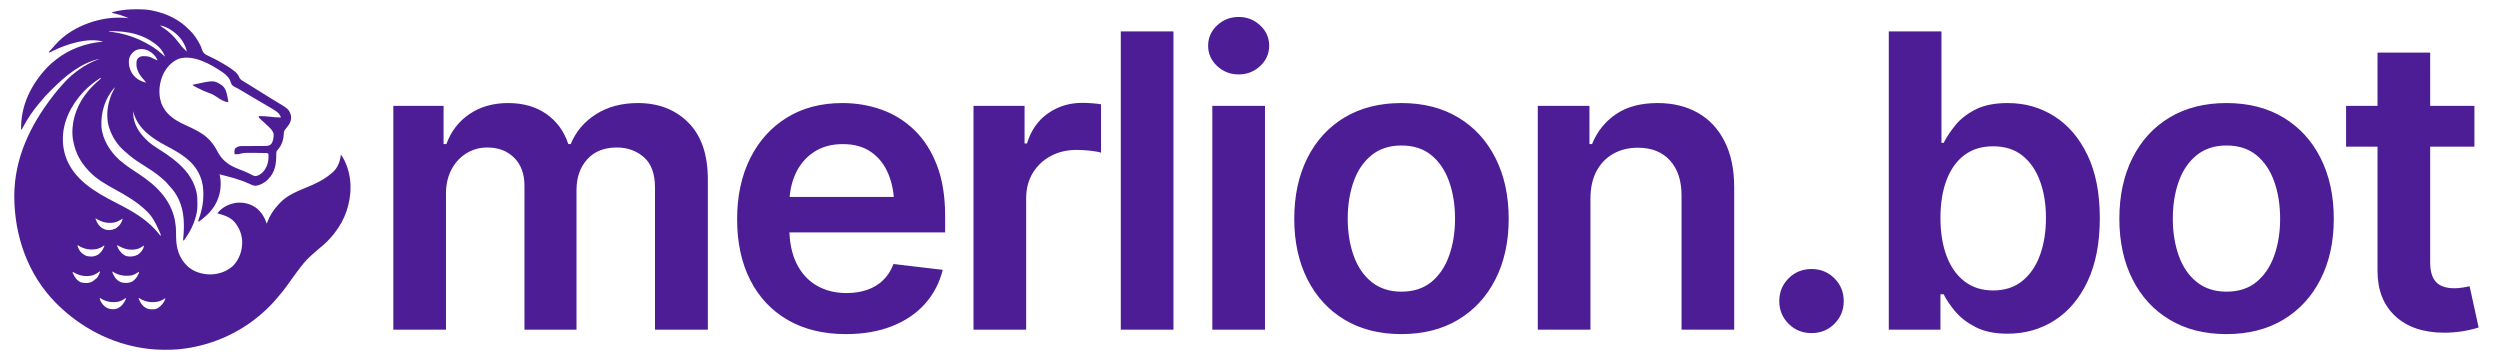
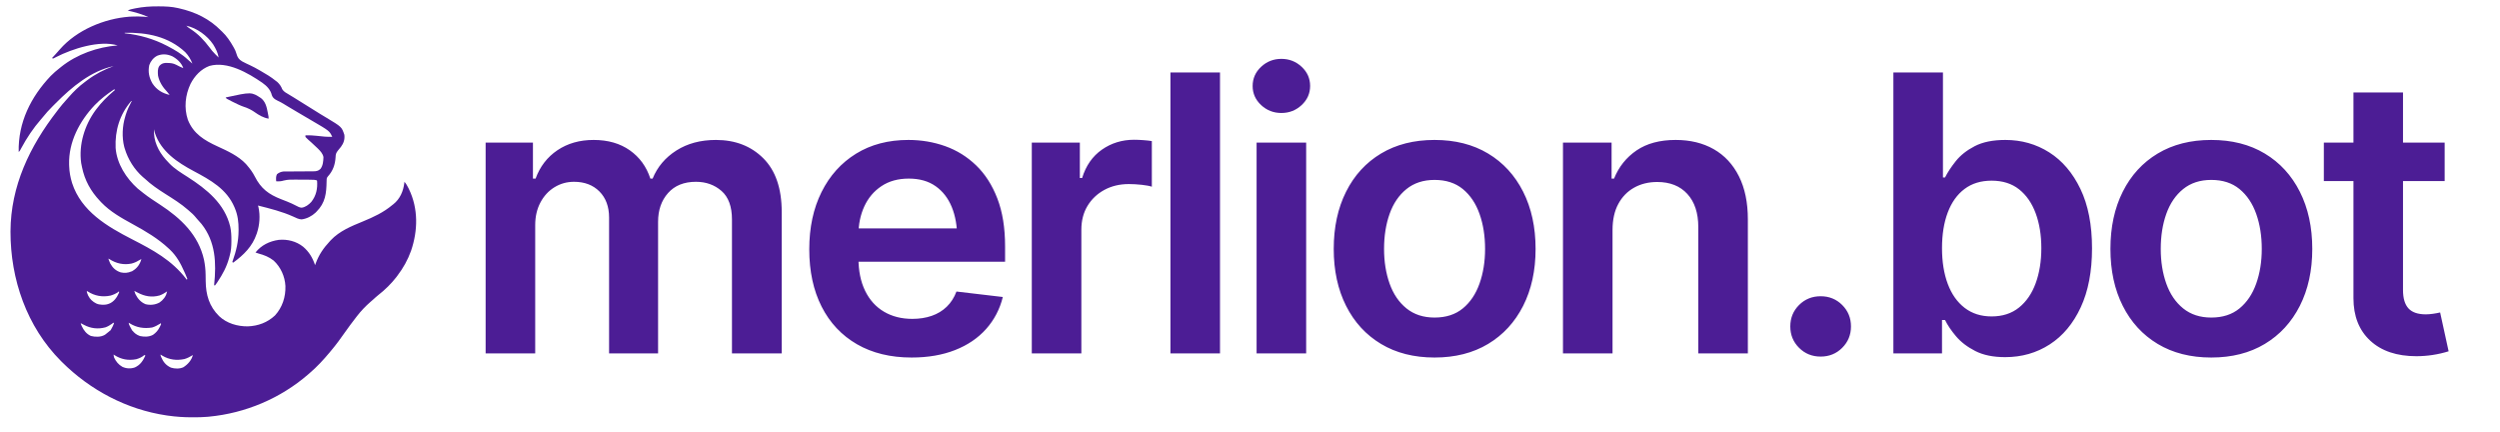
- <svg xmlns="http://www.w3.org/2000/svg" xmlns:ns1="https://boxy-svg.com" version="1.1" width="700px" height="100px" viewBox="0 0 700 100">
-   <g style="" transform="matrix(0.198287, 0, 0, 0.198287, 1.503333, 0.694377)">
-     <g transform="matrix(1.20744, 0, 0, 1.20744, 549.4193, -139.9961)" style="">
-       <path d="M -301.65 123.894 C -301.25 123.895 -300.84 123.896 -300.42 123.898 C -294.33 123.923 -288.43 124.139 -282.47 125.516 C -281.82 125.662 -281.82 125.662 -281.14 125.81 C -265.48 129.354 -251.67 135.957 -240.38 147.541 C -239.97 147.917 -239.97 147.917 -239.56 148.3 C -235.02 152.573 -231.55 157.762 -228.51 163.173 C -228.3 163.543 -228.09 163.912 -227.88 164.294 C -226.91 166.059 -226.1 167.719 -225.59 169.667 C -224.56 173.293 -223.32 175.267 -220.01 177.227 C -217.44 178.596 -214.83 179.837 -212.19 181.048 C -209.2 182.428 -206.34 184.015 -203.49 185.657 C -202.79 186.054 -202.79 186.054 -202.08 186.459 C -197.01 189.369 -192.06 192.281 -187.52 195.997 C -186.75 196.572 -186.75 196.572 -185.96 197.159 C -183.85 199.13 -182.12 201.494 -181.16 204.239 C -179.6 206.687 -177.26 207.817 -174.79 209.273 C -173.72 209.927 -172.64 210.581 -171.57 211.235 C -170.77 211.717 -170.77 211.717 -169.95 212.209 C -167.88 213.465 -165.83 214.762 -163.78 216.064 C -153.83 222.366 -153.83 222.366 -143.78 228.522 C -143.32 228.797 -143.32 228.797 -142.86 229.078 C -141.38 229.966 -139.91 230.852 -138.43 231.734 C -123.51 240.705 -123.51 240.705 -120.95 248.368 C -120.41 252.683 -121.62 256.499 -124.21 259.954 C -125.14 261.16 -126.11 262.337 -127.09 263.509 C -128.96 265.832 -129.37 267.081 -129.46 270.057 C -129.91 277.373 -132.06 283.4 -137.01 288.809 C -138.31 290.298 -138.15 291.589 -138.17 293.511 C -138.36 305.04 -139.32 314.196 -147.88 322.765 C -148.19 323.083 -148.5 323.401 -148.82 323.728 C -152.43 327.148 -157.42 329.723 -162.38 330.321 C -165.28 330.228 -167.79 328.842 -170.39 327.66 C -181.4 322.68 -192.96 319.853 -204.65 316.892 C -204.49 317.482 -204.34 318.073 -204.17 318.681 C -202.43 326.568 -203.07 335.684 -205.63 343.322 C -205.78 343.785 -205.78 343.785 -205.94 344.258 C -210.12 356.572 -218.38 364.615 -228.63 372.2 C -228.96 372.038 -229.28 371.877 -229.61 371.71 C -229.48 371.332 -229.48 371.332 -229.34 370.945 C -225.79 360.99 -223.52 351.74 -223.5 341.15 C -223.49 340.596 -223.49 340.596 -223.49 340.032 C -223.47 333.031 -224.25 326.277 -226.98 319.767 C -227.15 319.357 -227.32 318.946 -227.49 318.524 C -235.02 300.858 -250.78 292.16 -266.96 283.548 C -282.88 275.071 -298.55 264.606 -304.58 246.674 C -304.92 245.448 -305.23 244.23 -305.48 242.984 C -306.1 254.261 -301.4 264.049 -294.04 272.382 C -293.29 273.191 -292.53 273.997 -291.77 274.799 C -291.28 275.342 -291.28 275.342 -290.77 275.896 C -285.61 281.349 -279.08 285.256 -272.79 289.273 C -254.39 301.087 -236.86 315.162 -231.57 337.449 C -230.63 341.829 -230.42 346.1 -230.44 350.572 C -230.44 350.896 -230.44 351.221 -230.44 351.555 C -230.47 356.361 -230.71 360.718 -232.06 365.348 C -232.27 366.125 -232.47 366.903 -232.67 367.682 C -234.99 376.205 -238.93 383.48 -243.81 390.799 C -244.02 391.125 -244.24 391.451 -244.47 391.787 C -245.03 392.619 -245.64 393.424 -246.25 394.225 C -246.58 394.225 -246.9 394.225 -247.23 394.225 C -247.2 393.946 -247.18 393.667 -247.14 393.379 C -244.99 372.411 -245.76 352.038 -259.36 334.827 C -260.83 333.084 -262.33 331.379 -263.88 329.703 C -264.66 328.849 -265.39 327.986 -266.11 327.078 C -267.34 325.66 -268.62 324.474 -270.05 323.264 C -270.88 322.562 -271.7 321.844 -272.5 321.119 C -279.28 315.148 -286.98 310.399 -294.59 305.573 C -301.55 301.152 -308.28 296.623 -314.29 290.951 C -314.95 290.387 -315.61 289.826 -316.28 289.268 C -324.54 282.011 -330.74 272.098 -333.87 261.584 C -334.02 261.074 -334.18 260.564 -334.34 260.038 C -336.69 250.716 -336.21 239.905 -333.38 230.748 C -333.2 230.119 -333.02 229.489 -332.84 228.861 C -331.4 224.163 -329.31 219.904 -327.01 215.575 C -327.18 215.575 -327.34 215.575 -327.5 215.575 C -338.68 228.524 -343.43 244.178 -342.68 261.094 C -341.5 276.365 -332.46 290.445 -321.26 300.477 C -319.94 301.574 -318.59 302.629 -317.23 303.676 C -316.77 304.045 -316.31 304.413 -315.84 304.793 C -310.64 308.911 -305.07 312.486 -299.53 316.112 C -279.51 329.205 -262.34 345.315 -256.99 369.546 C -256.03 374.304 -255.5 379.04 -255.45 383.889 C -255.44 384.711 -255.42 385.534 -255.41 386.355 C -255.39 387.624 -255.37 388.894 -255.36 390.163 C -255.21 403.358 -251.98 414.632 -242.34 424.082 C -234.96 431.098 -224.56 434.065 -214.56 433.976 C -204.56 433.599 -195.58 430.307 -188.21 423.414 C -181.02 415.556 -177.76 405.423 -178.08 394.892 C -178.57 385.636 -182.65 376.541 -189.48 370.242 C -194.03 366.674 -198.63 364.888 -204.16 363.39 C -205.14 363.07 -206.12 362.747 -207.1 362.411 C -201.41 355.262 -193.52 351.457 -184.58 350.174 C -176.11 349.38 -167.6 351.495 -160.9 356.822 C -155.15 361.71 -151.7 367.564 -149.34 374.647 C -149.13 374.068 -148.92 373.489 -148.7 372.892 C -145.55 364.486 -141.27 358.208 -135.15 351.643 C -134.82 351.28 -134.49 350.917 -134.15 350.543 C -125.59 341.518 -114.3 336.964 -103.02 332.33 C -92.669 328.07 -83.097 323.654 -74.457 316.402 C -74.158 316.174 -73.859 315.947 -73.551 315.712 C -67.028 310.604 -63.807 303.053 -62.821 295.021 C -62.784 294.647 -62.748 294.273 -62.71 293.887 C -61.058 295.801 -59.927 297.753 -58.825 300.006 C -58.655 300.354 -58.484 300.702 -58.308 301.06 C -49.191 319.93 -49.6 341.169 -56.297 360.755 C -59.444 369.562 -63.897 377.504 -69.563 384.926 C -69.873 385.346 -70.185 385.767 -70.505 386.201 C -75.469 392.617 -81.578 398.611 -87.976 403.587 C -89.692 404.937 -91.288 406.41 -92.899 407.88 C -93.885 408.773 -94.887 409.638 -95.901 410.5 C -100.61 414.618 -104.9 419.127 -108.72 424.082 C -109 424.445 -109.28 424.809 -109.57 425.184 C -113.23 429.912 -116.82 434.68 -120.25 439.584 C -124.51 445.677 -128.88 451.687 -133.68 457.365 C -134.08 457.853 -134.49 458.341 -134.9 458.844 C -140.97 466.148 -147.48 473.246 -154.73 479.39 C -155.18 479.786 -155.64 480.182 -156.11 480.591 C -182.98 503.816 -216.79 518.104 -252.13 521.483 C -252.84 521.552 -252.84 521.552 -253.56 521.622 C -258.22 522.032 -262.87 522.091 -267.55 522.095 C -267.96 522.095 -268.38 522.096 -268.81 522.096 C -276.54 522.09 -284.11 521.598 -291.77 520.504 C -292.27 520.433 -292.77 520.362 -293.28 520.29 C -331.88 514.573 -367.2 495.884 -394.74 468.5 C -395.06 468.182 -395.38 467.863 -395.71 467.536 C -428.89 434.247 -444.67 388.339 -444.6 342.017 C -444.41 297.932 -425.97 259.603 -399.45 225.364 C -398.94 224.698 -398.43 224.032 -397.92 223.366 C -395.64 220.422 -393.3 217.565 -390.77 214.829 C -389.85 213.818 -388.95 212.793 -388.05 211.757 C -383.32 206.338 -378.18 201.358 -372.38 197.094 C -371.57 196.497 -370.77 195.887 -369.97 195.276 C -362.2 189.442 -353.74 185.128 -344.63 181.803 C -366.51 186.446 -385.22 202.102 -400.58 217.556 C -401.6 218.579 -402.62 219.596 -403.65 220.613 C -407.21 224.17 -410.54 227.766 -413.65 231.727 C -414.11 232.266 -414.57 232.802 -415.03 233.335 C -422.44 241.836 -428.78 251.313 -434.12 261.236 C -434.41 261.763 -434.41 261.763 -434.7 262.3 C -434.94 262.767 -434.94 262.767 -435.2 263.243 C -435.67 264.031 -435.67 264.031 -436.65 265.01 C -437.29 236.417 -424.9 211.687 -405.66 191.376 C -402.96 188.599 -400.05 186.158 -397.01 183.761 C -396.51 183.361 -396.02 182.961 -395.51 182.55 C -380.11 170.256 -360.26 163.286 -340.72 161.735 C -358.41 156.46 -384.68 165.001 -400.3 172.987 C -400.69 173.186 -401.09 173.387 -401.49 173.593 C -401.83 173.772 -402.17 173.952 -402.52 174.137 C -402.94 174.297 -402.94 174.297 -403.37 174.461 C -403.69 174.299 -404.01 174.138 -404.35 173.972 C -403.96 173.557 -403.58 173.143 -403.18 172.717 C -402.66 172.156 -402.14 171.596 -401.63 171.035 C -401.36 170.743 -401.08 170.451 -400.81 170.15 C -399.4 168.634 -398.03 167.106 -396.7 165.529 C -380.38 146.832 -353.68 135.73 -329.35 133.911 C -323.19 133.571 -316.98 133.591 -310.86 134.326 C -317.36 131.341 -323.97 129.546 -330.93 127.963 C -328.85 126.839 -326.78 126.456 -324.48 126.005 C -324.09 125.924 -323.7 125.844 -323.3 125.76 C -316.1 124.329 -308.97 123.86 -301.65 123.894 Z M -362.97 219.613 C -377.63 235.06 -388.35 255.292 -387.78 277.053 C -387.76 277.618 -387.73 278.166 -387.71 278.714 C -387.54 284.319 -386.53 289.722 -384.89 295.079 C -375.97 322.541 -350.83 337.236 -326.56 349.681 C -306.41 360.009 -288.26 369.795 -274.22 388.101 C -274.03 388.353 -273.85 388.597 -273.66 388.841 C -273.5 388.508 -273.34 388.185 -273.17 387.862 C -273.65 386.484 -273.65 386.484 -275.14 383.155 C -275.46 382.44 -275.79 381.725 -276.11 381.01 C -279.71 372.866 -283.58 365.802 -290.08 359.604 C -290.49 359.227 -290.89 358.861 -291.28 358.495 C -301.71 348.77 -313.61 341.775 -326.07 334.965 C -336.98 328.996 -347.99 322.839 -356.67 313.764 C -357.07 313.329 -357.46 312.908 -357.85 312.487 C -366.81 303.025 -372.7 292.445 -375.28 279.666 C -375.34 279.343 -375.41 279.029 -375.47 278.714 C -375.69 277.708 -375.89 276.698 -376.08 275.686 C -378.56 257.825 -372.76 239.1 -362.22 224.654 C -361.74 224.024 -361.74 224.024 -361.28 223.406 C -356.36 216.825 -350.82 211.334 -344.58 206.01 C -344.1 205.6 -343.63 205.204 -343.17 204.807 C -343.66 204.559 -343.66 204.559 -344.14 204.317 C -350.97 208.868 -357.26 213.707 -362.97 219.613 Z M -298.7 463.394 C -296.53 468.404 -294.08 471.645 -289.03 473.973 C -285.32 475.14 -280.61 475.273 -277.01 473.596 C -272.67 470.833 -269.09 466.826 -267.79 461.769 C -270.39 463.348 -272.97 464.776 -275.9 465.624 C -283.53 467.279 -290.77 466.359 -297.42 462.38 C -297.78 462.103 -298.3 461.779 -299.12 461.28 C -299.12 462.259 -299.12 462.259 -298.7 463.394 Z M -299.57 433.932 C -299.01 432.865 -299.01 432.865 -298.63 431.913 C -298.69 431.795 -298.74 431.678 -298.8 431.563 C -298.74 431.355 -298.68 431.146 -298.63 430.934 C -298.76 431 -298.89 431.065 -299.02 431.129 C -299.05 431.064 -299.08 430.999 -299.12 430.934 C -299.31 431.126 -299.46 431.281 -299.59 431.416 C -299.6 431.419 -299.6 431.421 -299.61 431.423 C -302.09 432.914 -304.56 434.311 -307.36 435.096 C -315.16 436.323 -322.34 435.221 -329.04 431.035 C -329.35 430.834 -329.65 430.639 -329.95 430.444 C -329.95 431.582 -329.95 431.582 -328.93 433.772 C -328.43 434.816 -327.9 435.784 -327.34 436.678 C -327.07 437.211 -326.8 437.743 -326.52 438.275 C -326.5 438.184 -326.46 438.094 -326.44 438.004 C -324.66 440.392 -322.43 442.158 -319.14 443.338 C -314.9 444.294 -310.32 444.26 -306.46 442.191 C -303.58 440.21 -301.5 437.804 -300.08 434.891 C -299.91 434.566 -299.74 434.249 -299.57 433.932 Z M -326.52 380.52 C -326.52 380.468 -326.52 380.415 -326.52 380.363 C -326.38 380.29 -326.23 380.214 -326.08 380.136 C -321.76 377.619 -318.99 373.605 -317.71 368.773 C -318.05 368.94 -318.37 369.101 -318.69 369.263 C -321.45 370.941 -324.08 372.328 -327.23 373.117 C -334.97 374.686 -342.03 373.071 -348.67 368.857 C -348.96 368.662 -349.24 368.473 -349.53 368.284 C -349.53 369.094 -349.53 369.308 -348.94 370.486 C -348.68 371.298 -348.37 372.089 -347.97 372.907 C -345.49 377.321 -342.59 380.086 -337.73 381.671 C -334.03 382.503 -330.73 382.202 -327.42 380.775 C -327.12 380.69 -326.82 380.605 -326.52 380.52 Z M -295.65 406.595 C -295.68 406.846 -293.25 403.026 -293.49 402.54 C -293.19 401.754 -292.95 400.939 -292.75 400.098 C -295.08 401.649 -297.35 403.072 -300 404.01 C -307.64 406.137 -314.41 404.932 -321.34 401.274 C -322.41 400.697 -323.48 400.145 -324.57 399.609 C -324.26 400.771 -324.26 400.771 -323.59 402.545 C -321.35 407.035 -318.36 410.587 -313.62 412.505 C -309.05 413.639 -304.23 413.106 -300.13 410.866 C -298.34 409.682 -296.84 408.243 -295.65 406.595 Z M -341.38 405.222 C -341.12 404.728 -340.86 404.249 -340.6 403.769 C -339.79 402.316 -339.79 402.316 -339.25 401.077 C -339.31 400.95 -339.38 400.824 -339.44 400.699 C -339.38 400.5 -339.31 400.299 -339.25 400.098 C -339.37 400.184 -339.49 400.268 -339.61 400.351 C -339.66 400.267 -339.7 400.182 -339.74 400.098 C -339.93 400.327 -340.1 400.559 -340.27 400.793 C -342.57 402.29 -344.88 403.371 -347.59 404.146 C -355.52 405.843 -362.93 404.491 -369.71 400.182 C -370.01 399.987 -370.29 399.798 -370.58 399.609 C -370.58 400.856 -370.58 401.044 -370.18 401.947 C -369.73 403.536 -368.93 404.997 -367.95 406.351 C -367.85 406.551 -367.74 406.751 -367.64 406.951 C -367.63 406.907 -367.61 406.866 -367.6 406.825 C -367.17 407.384 -366.71 407.924 -366.24 408.448 C -363.12 411.353 -360.21 412.886 -355.89 413.026 C -355.54 413.03 -355.2 413.034 -354.85 413.038 C -352.12 413.08 -350.03 412.586 -347.57 411.356 C -345.22 410.047 -343.4 408.246 -342 406.129 C -341.83 405.909 -341.65 405.634 -341.38 405.222 Z M -375.47 433.87 C -375.46 433.878 -375.44 433.886 -375.43 433.894 C -373.52 437.942 -370.95 441.359 -366.68 443.262 C -362.48 444.385 -357.24 444.463 -353.37 442.313 C -353.06 442.105 -352.76 441.904 -352.47 441.702 C -350.75 440.562 -347.76 437.69 -347.57 437.786 C -346.18 435.395 -344.9 433.126 -344.15 430.444 C -344.64 430.278 -346.43 431.423 -346.1 431.423 C -348.13 432.773 -350.11 434.03 -352.4 434.88 C -359.62 436.872 -366.88 436.052 -373.45 432.492 C -373.99 432.194 -374.53 431.906 -375.07 431.627 C -375.53 431.388 -375.99 431.157 -376.45 430.934 C -376.45 431.423 -376.45 431.423 -376.05 432.494 C -375.97 432.678 -375.89 432.861 -375.81 433.043 C -375.73 433.265 -375.61 433.53 -375.47 433.87 Z M -344.15 464.216 C -342.32 468.098 -339.9 471.05 -336.16 473.181 C -332.22 474.995 -328.09 475.187 -323.99 473.761 C -318.68 471.303 -316.21 467.348 -313.8 462.259 C -314.13 462.092 -314.45 461.931 -314.78 461.769 C -317.23 463.821 -319.63 464.949 -322.71 465.817 C -330.3 467.277 -337.26 466.045 -343.79 461.853 C -344.22 461.564 -344.22 461.564 -344.63 461.28 C -344.57 462.442 -344.57 462.442 -344.15 464.216 Z M -251.73 181.619 C -259.96 184.668 -266.07 191.263 -270.06 198.981 C -275.17 209.781 -276.52 222.225 -272.69 233.684 C -267.34 247.405 -256.56 253.776 -243.81 259.625 C -234.26 263.999 -223.68 268.81 -216.39 276.613 C -216.06 276.994 -215.74 277.365 -215.42 277.735 C -212.42 281.197 -209.86 284.663 -207.77 288.748 C -201.78 300.517 -194.35 306.055 -182.14 310.809 C -180.59 311.411 -179.04 312.016 -177.49 312.627 C -176.91 312.857 -176.91 312.857 -176.34 313.083 C -173.32 314.275 -170.43 315.612 -167.56 317.121 C -165.84 318.063 -164.41 318.816 -162.42 318.99 C -158.84 318.611 -155.42 316.056 -153.04 313.444 C -148.21 307.36 -146.8 300.515 -147.39 292.908 C -148.41 291.88 -148.41 291.88 -163.41 291.815 C -164.77 291.812 -166.12 291.807 -167.47 291.792 C -171.6 291.745 -175.63 291.617 -179.66 292.665 C -182.16 293.464 -184.42 293.554 -187.03 293.398 C -187.19 290.935 -187.43 288.773 -186.27 286.545 C -184.33 284.955 -182.43 284.186 -179.97 283.909 C -179.37 283.907 -178.78 283.904 -178.2 283.902 C -177.17 283.891 -176.14 283.882 -175.1 283.882 C -174.37 283.882 -173.63 283.879 -172.9 283.873 C -170.97 283.855 -169.03 283.839 -167.09 283.832 C -163.94 283.82 -160.78 283.805 -157.62 283.778 C -156.51 283.768 -155.4 283.76 -154.28 283.758 C -153.58 283.757 -152.88 283.754 -152.18 283.749 C -151.85 283.746 -151.52 283.744 -151.2 283.741 C -148.24 283.731 -146.35 283.487 -144.14 281.437 C -141.63 278.157 -141.36 273.902 -141.22 269.914 C -141.87 266.64 -144.1 264.208 -146.41 261.913 C -146.86 261.484 -146.86 261.484 -147.29 261.063 C -149.14 259.25 -151 257.463 -152.95 255.771 C -153.93 254.937 -154.89 254.093 -155.83 253.22 C -156.39 252.685 -156.39 252.685 -156.93 252.161 C -157.43 251.679 -157.43 251.679 -157.92 251.205 C -158.8 250.326 -158.8 250.326 -158.64 248.857 C -154.83 248.772 -151.12 248.92 -147.33 249.379 C -142.42 250.007 -137.66 250.436 -132.7 250.326 C -135.38 244.596 -135.38 244.596 -152.51 234.599 C -153.19 234.206 -153.86 233.812 -154.53 233.416 C -155.92 232.601 -157.3 231.787 -158.68 230.976 C -161.13 229.542 -163.58 228.102 -166.02 226.658 C -166.47 226.395 -166.9 226.139 -167.33 225.884 C -169.43 224.645 -171.53 223.406 -173.62 222.15 C -174.06 221.887 -174.48 221.632 -174.91 221.377 C -175.75 220.871 -176.59 220.364 -177.43 219.857 C -179.36 218.678 -181.28 217.487 -183.29 216.447 C -186.57 214.817 -189.99 213.659 -191.25 209.946 C -192.57 204.58 -196.13 201.048 -200.55 197.876 C -214.33 188.418 -234.37 176.745 -251.73 181.619 Z M -302.39 171.769 C -306.02 173.625 -308.73 176.997 -310.07 180.825 C -311.43 187.376 -310.23 193.021 -306.89 198.75 C -302.8 204.857 -297.33 208.087 -290.31 209.701 C -291.07 208.632 -291.86 207.65 -292.76 206.688 C -296.98 202.267 -300.32 197.164 -301.56 191.102 C -301.81 187.772 -302.18 184.426 -300.25 181.558 C -298.51 179.68 -296.93 178.932 -294.37 178.705 C -293.73 178.718 -293.1 178.731 -292.48 178.743 C -289.18 178.783 -286.81 179.057 -283.86 180.568 C -281.64 181.732 -279.44 182.875 -277.09 183.76 C -278.79 178.669 -283.25 174.631 -287.89 172.208 C -292.81 170.087 -297.41 169.744 -302.39 171.769 Z M -333.87 149.988 C -319.55 151.489 -305.67 155.443 -292.88 162.127 C -292.32 162.423 -292.32 162.423 -291.77 162.714 C -284.97 166.268 -278.28 170.282 -272.64 175.541 C -271.47 176.637 -271.47 176.637 -268.28 179.355 C -269.78 175.278 -272.2 171.376 -275.22 168.251 C -291.54 153.045 -312.26 149.06 -333.87 149.498 C -333.87 149.665 -333.87 149.826 -333.87 149.988 Z M -270.17 145.784 C -262.75 150.55 -257 156.609 -251.73 163.631 C -249.98 166.022 -248.19 168.218 -246.06 170.285 C -245.54 170.78 -245.03 171.282 -244.52 171.787 C -243.96 172.353 -243.39 172.917 -242.83 173.482 C -243.55 168.815 -245.64 164.83 -248.08 160.834 C -253.83 152.277 -263.97 144.824 -274.15 142.646 C -272.95 143.914 -271.64 144.835 -270.17 145.784 Z" style="fill: rgb(76, 29, 149);" />
-       <path d="M -201.81 212.77 C -197.42 216.232 -196.25 221.25 -195.26 226.495 C -195.17 226.932 -195.09 227.369 -195 227.819 C -194.37 231.023 -194.37 231.023 -194.37 232.705 C -199.5 231.843 -203.75 229.32 -207.93 226.373 C -211.16 224.116 -214.21 222.618 -217.94 221.387 C -221.85 220.055 -225.5 218.249 -229.19 216.4 C -229.5 216.246 -229.81 216.092 -230.13 215.933 C -235.4 213.305 -235.4 213.305 -235.98 212.148 C -211.06 206.755 -211.06 206.755 -201.81 212.77 Z" style="fill: rgb(76, 29, 149);" />
-     </g>
-     <path d="M 547.824 462.055 L 547.824 145.98 L 618.786 145.98 L 618.786 199.978 L 622.744 199.978 Q 632.639 172.838 655.539 157.43 Q 678.439 142.022 709.82 142.022 Q 742.049 142.022 764.101 157.571 Q 786.153 173.12 794.917 199.978 L 798.31 199.978 Q 809.053 173.686 833.932 157.854 Q 858.811 142.022 893.302 142.022 Q 936.84 142.022 964.405 169.586 Q 991.969 197.151 991.969 250.019 L 991.969 462.055 L 917.333 462.055 L 917.333 261.327 Q 917.333 232.208 901.642 218.496 Q 885.951 204.784 863.334 204.784 Q 836.476 204.784 821.492 221.606 Q 806.508 238.428 806.508 264.72 L 806.508 462.055 L 733.003 462.055 L 733.003 258.5 Q 733.003 233.904 718.584 219.344 Q 704.166 204.784 680.418 204.784 Q 664.303 204.784 651.015 212.983 Q 637.728 221.182 629.953 235.883 Q 622.178 250.584 622.178 269.809 L 622.178 462.055 Z M 1186.814 468.275 Q 1139.317 468.275 1104.826 448.343 Q 1070.335 428.412 1051.817 391.942 Q 1033.299 355.471 1033.299 305.996 Q 1033.299 257.087 1051.676 220.192 Q 1070.052 183.298 1103.413 162.66 Q 1136.773 142.022 1182.007 142.022 Q 1211.127 142.022 1237.278 151.351 Q 1263.429 160.681 1283.643 180.188 Q 1303.857 199.696 1315.449 229.805 Q 1327.04 259.914 1327.04 301.473 L 1327.04 324.656 L 1068.073 324.656 L 1068.073 274.615 L 1290.004 274.615 L 1255.231 289.316 Q 1255.231 262.458 1247.032 242.527 Q 1238.833 222.596 1222.718 211.287 Q 1206.604 199.978 1182.573 199.978 Q 1158.542 199.978 1141.579 211.287 Q 1124.616 222.596 1115.852 241.679 Q 1107.088 260.762 1107.088 284.227 L 1107.088 319.001 Q 1107.088 347.838 1117.124 368.335 Q 1127.161 388.832 1145.396 399.575 Q 1163.631 410.318 1187.944 410.318 Q 1203.776 410.318 1216.923 405.795 Q 1230.069 401.271 1239.54 392.083 Q 1249.011 382.895 1254.1 369.325 L 1323.648 377.523 Q 1316.862 404.947 1298.627 425.443 Q 1280.392 445.94 1251.979 457.107 Q 1223.566 468.275 1186.814 468.275 Z M 1367.107 462.055 L 1367.107 145.98 L 1439.199 145.98 L 1439.199 199.13 L 1442.592 199.13 Q 1451.073 171.424 1472.277 156.582 Q 1493.48 141.739 1520.621 141.739 Q 1526.558 141.739 1534.333 142.305 Q 1542.107 142.87 1547.196 143.718 L 1547.196 212.135 Q 1542.39 210.439 1532.212 209.308 Q 1522.034 208.177 1512.705 208.177 Q 1492.067 208.177 1475.952 216.941 Q 1459.837 225.705 1450.649 240.972 Q 1441.461 256.239 1441.461 276.594 L 1441.461 462.055 Z M 1649.439 40.81 L 1649.439 462.055 L 1575.085 462.055 L 1575.085 40.81 Z M 1704.334 462.055 L 1704.334 145.98 L 1778.688 145.98 L 1778.688 462.055 Z M 1741.511 101.594 Q 1723.842 101.594 1711.12 89.744 Q 1698.397 77.894 1698.397 61.165 Q 1698.397 44.202 1711.12 32.328 Q 1723.842 20.454 1741.511 20.454 Q 1759.181 20.454 1771.903 32.328 Q 1784.625 44.202 1784.625 61.024 Q 1784.625 77.846 1771.903 89.72 Q 1759.181 101.594 1741.511 101.594 Z M 1971.296 468.275 Q 1924.931 468.275 1891.005 447.919 Q 1857.079 427.564 1838.562 390.811 Q 1820.044 354.058 1820.044 305.431 Q 1820.044 256.521 1838.562 219.627 Q 1857.079 182.733 1891.005 162.377 Q 1924.931 142.022 1971.296 142.022 Q 2017.661 142.022 2051.587 162.377 Q 2085.513 182.733 2104.172 219.627 Q 2122.831 256.521 2122.831 305.431 Q 2122.831 354.058 2104.172 390.811 Q 2085.513 427.564 2051.587 447.919 Q 2017.661 468.275 1971.296 468.275 Z M 1971.296 408.339 Q 1997.023 408.339 2013.703 394.628 Q 2030.384 380.916 2038.724 357.451 Q 2047.064 333.985 2047.064 305.431 Q 2047.064 276.311 2038.724 252.846 Q 2030.384 229.381 2013.703 215.669 Q 1997.023 201.957 1971.296 201.957 Q 1946.135 201.957 1929.172 215.669 Q 1912.209 229.381 1903.869 252.846 Q 1895.529 276.311 1895.529 305.431 Q 1895.529 333.985 1903.869 357.451 Q 1912.209 380.916 1929.172 394.628 Q 1946.135 408.339 1971.296 408.339 Z M 2238.279 277.159 L 2238.279 462.055 L 2163.925 462.055 L 2163.925 145.98 L 2236.866 145.98 L 2236.866 199.978 L 2240.541 199.978 Q 2251.284 173.403 2274.325 157.712 Q 2297.367 142.022 2332.989 142.022 Q 2365.784 142.022 2390.097 155.875 Q 2414.411 169.728 2427.84 196.444 Q 2441.269 223.161 2441.269 261.045 L 2441.269 462.055 L 2366.915 462.055 L 2366.915 272.636 Q 2366.915 240.972 2350.517 223.02 Q 2334.12 205.067 2305.283 205.067 Q 2285.775 205.067 2270.65 213.549 Q 2255.525 222.03 2246.902 238.003 Q 2238.279 253.977 2238.279 277.159 Z M 2550.442 466.861 Q 2531.218 466.861 2518.072 453.715 Q 2504.925 440.569 2504.925 421.627 Q 2504.925 402.685 2518.072 389.539 Q 2531.218 376.392 2550.442 376.392 Q 2569.667 376.392 2582.813 389.539 Q 2595.959 402.685 2595.959 421.627 Q 2595.959 440.569 2582.813 453.715 Q 2569.667 466.861 2550.442 466.861 Z M 2827.222 467.709 Q 2800.365 467.709 2782.412 458.521 Q 2764.46 449.333 2753.575 436.469 Q 2742.691 423.606 2737.036 412.014 L 2732.513 412.014 L 2732.513 462.055 L 2659.573 462.055 L 2659.573 40.81 L 2733.927 40.81 L 2733.927 198.282 L 2737.036 198.282 Q 2742.691 186.973 2753.151 173.827 Q 2763.612 160.681 2781.564 151.351 Q 2799.516 142.022 2827.505 142.022 Q 2863.975 142.022 2893.378 160.681 Q 2922.78 179.34 2940.167 215.528 Q 2957.554 251.715 2957.554 304.583 Q 2957.554 356.602 2940.591 393.073 Q 2923.628 429.543 2894.084 448.626 Q 2864.541 467.709 2827.222 467.709 Z M 2806.867 406.643 Q 2831.463 406.643 2848.002 393.355 Q 2864.541 380.068 2873.022 356.885 Q 2881.504 333.702 2881.504 304.3 Q 2881.504 274.898 2873.022 251.998 Q 2864.541 229.098 2848.143 216.093 Q 2831.746 203.088 2806.867 203.088 Q 2782.836 203.088 2766.297 215.528 Q 2749.759 227.967 2741.136 250.726 Q 2732.513 273.484 2732.513 304.3 Q 2732.513 334.833 2741.136 357.875 Q 2749.759 380.916 2766.439 393.779 Q 2783.119 406.643 2806.867 406.643 Z M 3136.407 468.275 Q 3090.042 468.275 3056.116 447.919 Q 3022.19 427.564 3003.672 390.811 Q 2985.155 354.058 2985.155 305.431 Q 2985.155 256.521 3003.672 219.627 Q 3022.19 182.733 3056.116 162.377 Q 3090.042 142.022 3136.407 142.022 Q 3182.772 142.022 3216.698 162.377 Q 3250.624 182.733 3269.283 219.627 Q 3287.942 256.521 3287.942 305.431 Q 3287.942 354.058 3269.283 390.811 Q 3250.624 427.564 3216.698 447.919 Q 3182.772 468.275 3136.407 468.275 Z M 3136.407 408.339 Q 3162.134 408.339 3178.814 394.628 Q 3195.494 380.916 3203.834 357.451 Q 3212.175 333.985 3212.175 305.431 Q 3212.175 276.311 3203.834 252.846 Q 3195.494 229.381 3178.814 215.669 Q 3162.134 201.957 3136.407 201.957 Q 3111.245 201.957 3094.282 215.669 Q 3077.32 229.381 3068.979 252.846 Q 3060.639 276.311 3060.639 305.431 Q 3060.639 333.985 3068.979 357.451 Q 3077.32 380.916 3094.282 394.628 Q 3111.245 408.339 3136.407 408.339 Z M 3486.538 145.98 L 3486.538 203.654 L 3305.318 203.654 L 3305.318 145.98 Z M 3349.704 70.778 L 3424.058 70.778 L 3424.058 367.063 Q 3424.058 385.722 3432.257 394.628 Q 3440.456 403.533 3458.267 403.533 Q 3463.073 403.533 3469.01 402.685 Q 3474.947 401.837 3479.753 400.706 L 3492.475 458.945 Q 3480.601 462.62 3468.445 464.458 Q 3456.288 466.296 3444.131 466.296 Q 3400.028 466.296 3374.866 442.972 Q 3349.704 419.648 3349.704 379.22 Z" style="fill: rgb(76, 29, 149); text-wrap-mode: nowrap;" />
+ <svg xmlns="http://www.w3.org/2000/svg" xmlns:ns1="https://boxy-svg.com" version="1.1" width="580px" height="100px" viewBox="0 0 580 100">
+   <g transform="matrix(0.23942, 0, 0, 0.23942, 108.8808, -28.18743)" style="">
+     <path d="M -301.65 123.894 C -301.25 123.895 -300.84 123.896 -300.42 123.898 C -294.33 123.923 -288.43 124.139 -282.47 125.516 C -281.82 125.662 -281.82 125.662 -281.14 125.81 C -265.48 129.354 -251.67 135.957 -240.38 147.541 C -239.97 147.917 -239.97 147.917 -239.56 148.3 C -235.02 152.573 -231.55 157.762 -228.51 163.173 C -228.3 163.543 -228.09 163.912 -227.88 164.294 C -226.91 166.059 -226.1 167.719 -225.59 169.667 C -224.56 173.293 -223.32 175.267 -220.01 177.227 C -217.44 178.596 -214.83 179.837 -212.19 181.048 C -209.2 182.428 -206.34 184.015 -203.49 185.657 C -202.79 186.054 -202.79 186.054 -202.08 186.459 C -197.01 189.369 -192.06 192.281 -187.52 195.997 C -186.75 196.572 -186.75 196.572 -185.96 197.159 C -183.85 199.13 -182.12 201.494 -181.16 204.239 C -179.6 206.687 -177.26 207.817 -174.79 209.273 C -173.72 209.927 -172.64 210.581 -171.57 211.235 C -170.77 211.717 -170.77 211.717 -169.95 212.209 C -167.88 213.465 -165.83 214.762 -163.78 216.064 C -153.83 222.366 -153.83 222.366 -143.78 228.522 C -143.32 228.797 -143.32 228.797 -142.86 229.078 C -141.38 229.966 -139.91 230.852 -138.43 231.734 C -123.51 240.705 -123.51 240.705 -120.95 248.368 C -120.41 252.683 -121.62 256.499 -124.21 259.954 C -125.14 261.16 -126.11 262.337 -127.09 263.509 C -128.96 265.832 -129.37 267.081 -129.46 270.057 C -129.91 277.373 -132.06 283.4 -137.01 288.809 C -138.31 290.298 -138.15 291.589 -138.17 293.511 C -138.36 305.04 -139.32 314.196 -147.88 322.765 C -148.19 323.083 -148.5 323.401 -148.82 323.728 C -152.43 327.148 -157.42 329.723 -162.38 330.321 C -165.28 330.228 -167.79 328.842 -170.39 327.66 C -181.4 322.68 -192.96 319.853 -204.65 316.892 C -204.49 317.482 -204.34 318.073 -204.17 318.681 C -202.43 326.568 -203.07 335.684 -205.63 343.322 C -205.78 343.785 -205.78 343.785 -205.94 344.258 C -210.12 356.572 -218.38 364.615 -228.63 372.2 C -228.96 372.038 -229.28 371.877 -229.61 371.71 C -229.48 371.332 -229.48 371.332 -229.34 370.945 C -225.79 360.99 -223.52 351.74 -223.5 341.15 C -223.49 340.596 -223.49 340.596 -223.49 340.032 C -223.47 333.031 -224.25 326.277 -226.98 319.767 C -227.15 319.357 -227.32 318.946 -227.49 318.524 C -235.02 300.858 -250.78 292.16 -266.96 283.548 C -282.88 275.071 -298.55 264.606 -304.58 246.674 C -304.92 245.448 -305.23 244.23 -305.48 242.984 C -306.1 254.261 -301.4 264.049 -294.04 272.382 C -293.29 273.191 -292.53 273.997 -291.77 274.799 C -291.28 275.342 -291.28 275.342 -290.77 275.896 C -285.61 281.349 -279.08 285.256 -272.79 289.273 C -254.39 301.087 -236.86 315.162 -231.57 337.449 C -230.63 341.829 -230.42 346.1 -230.44 350.572 C -230.44 350.896 -230.44 351.221 -230.44 351.555 C -230.47 356.361 -230.71 360.718 -232.06 365.348 C -232.27 366.125 -232.47 366.903 -232.67 367.682 C -234.99 376.205 -238.93 383.48 -243.81 390.799 C -244.02 391.125 -244.24 391.451 -244.47 391.787 C -245.03 392.619 -245.64 393.424 -246.25 394.225 C -246.58 394.225 -246.9 394.225 -247.23 394.225 C -247.2 393.946 -247.18 393.667 -247.14 393.379 C -244.99 372.411 -245.76 352.038 -259.36 334.827 C -260.83 333.084 -262.33 331.379 -263.88 329.703 C -264.66 328.849 -265.39 327.986 -266.11 327.078 C -267.34 325.66 -268.62 324.474 -270.05 323.264 C -270.88 322.562 -271.7 321.844 -272.5 321.119 C -279.28 315.148 -286.98 310.399 -294.59 305.573 C -301.55 301.152 -308.28 296.623 -314.29 290.951 C -314.95 290.387 -315.61 289.826 -316.28 289.268 C -324.54 282.011 -330.74 272.098 -333.87 261.584 C -334.02 261.074 -334.18 260.564 -334.34 260.038 C -336.69 250.716 -336.21 239.905 -333.38 230.748 C -333.2 230.119 -333.02 229.489 -332.84 228.861 C -331.4 224.163 -329.31 219.904 -327.01 215.575 C -327.18 215.575 -327.34 215.575 -327.5 215.575 C -338.68 228.524 -343.43 244.178 -342.68 261.094 C -341.5 276.365 -332.46 290.445 -321.26 300.477 C -319.94 301.574 -318.59 302.629 -317.23 303.676 C -316.77 304.045 -316.31 304.413 -315.84 304.793 C -310.64 308.911 -305.07 312.486 -299.53 316.112 C -279.51 329.205 -262.34 345.315 -256.99 369.546 C -256.03 374.304 -255.5 379.04 -255.45 383.889 C -255.44 384.711 -255.42 385.534 -255.41 386.355 C -255.39 387.624 -255.37 388.894 -255.36 390.163 C -255.21 403.358 -251.98 414.632 -242.34 424.082 C -234.96 431.098 -224.56 434.065 -214.56 433.976 C -204.56 433.599 -195.58 430.307 -188.21 423.414 C -181.02 415.556 -177.76 405.423 -178.08 394.892 C -178.57 385.636 -182.65 376.541 -189.48 370.242 C -194.03 366.674 -198.63 364.888 -204.16 363.39 C -205.14 363.07 -206.12 362.747 -207.1 362.411 C -201.41 355.262 -193.52 351.457 -184.58 350.174 C -176.11 349.38 -167.6 351.495 -160.9 356.822 C -155.15 361.71 -151.7 367.564 -149.34 374.647 C -149.13 374.068 -148.92 373.489 -148.7 372.892 C -145.55 364.486 -141.27 358.208 -135.15 351.643 C -134.82 351.28 -134.49 350.917 -134.15 350.543 C -125.59 341.518 -114.3 336.964 -103.02 332.33 C -92.669 328.07 -83.097 323.654 -74.457 316.402 C -74.158 316.174 -73.859 315.947 -73.551 315.712 C -67.028 310.604 -63.807 303.053 -62.821 295.021 C -62.784 294.647 -62.748 294.273 -62.71 293.887 C -61.058 295.801 -59.927 297.753 -58.825 300.006 C -58.655 300.354 -58.484 300.702 -58.308 301.06 C -49.191 319.93 -49.6 341.169 -56.297 360.755 C -59.444 369.562 -63.897 377.504 -69.563 384.926 C -69.873 385.346 -70.185 385.767 -70.505 386.201 C -75.469 392.617 -81.578 398.611 -87.976 403.587 C -89.692 404.937 -91.288 406.41 -92.899 407.88 C -93.885 408.773 -94.887 409.638 -95.901 410.5 C -100.61 414.618 -104.9 419.127 -108.72 424.082 C -109 424.445 -109.28 424.809 -109.57 425.184 C -113.23 429.912 -116.82 434.68 -120.25 439.584 C -124.51 445.677 -128.88 451.687 -133.68 457.365 C -134.08 457.853 -134.49 458.341 -134.9 458.844 C -140.97 466.148 -147.48 473.246 -154.73 479.39 C -155.18 479.786 -155.64 480.182 -156.11 480.591 C -182.98 503.816 -216.79 518.104 -252.13 521.483 C -252.84 521.552 -252.84 521.552 -253.56 521.622 C -258.22 522.032 -262.87 522.091 -267.55 522.095 C -267.96 522.095 -268.38 522.096 -268.81 522.096 C -276.54 522.09 -284.11 521.598 -291.77 520.504 C -292.27 520.433 -292.77 520.362 -293.28 520.29 C -331.88 514.573 -367.2 495.884 -394.74 468.5 C -395.06 468.182 -395.38 467.863 -395.71 467.536 C -428.89 434.247 -444.67 388.339 -444.6 342.017 C -444.41 297.932 -425.97 259.603 -399.45 225.364 C -398.94 224.698 -398.43 224.032 -397.92 223.366 C -395.64 220.422 -393.3 217.565 -390.77 214.829 C -389.85 213.818 -388.95 212.793 -388.05 211.757 C -383.32 206.338 -378.18 201.358 -372.38 197.094 C -371.57 196.497 -370.77 195.887 -369.97 195.276 C -362.2 189.442 -353.74 185.128 -344.63 181.803 C -366.51 186.446 -385.22 202.102 -400.58 217.556 C -401.6 218.579 -402.62 219.596 -403.65 220.613 C -407.21 224.17 -410.54 227.766 -413.65 231.727 C -414.11 232.266 -414.57 232.802 -415.03 233.335 C -422.44 241.836 -428.78 251.313 -434.12 261.236 C -434.41 261.763 -434.41 261.763 -434.7 262.3 C -434.94 262.767 -434.94 262.767 -435.2 263.243 C -435.67 264.031 -435.67 264.031 -436.65 265.01 C -437.29 236.417 -424.9 211.687 -405.66 191.376 C -402.96 188.599 -400.05 186.158 -397.01 183.761 C -396.51 183.361 -396.02 182.961 -395.51 182.55 C -380.11 170.256 -360.26 163.286 -340.72 161.735 C -358.41 156.46 -384.68 165.001 -400.3 172.987 C -400.69 173.186 -401.09 173.387 -401.49 173.593 C -401.83 173.772 -402.17 173.952 -402.52 174.137 C -402.94 174.297 -402.94 174.297 -403.37 174.461 C -403.69 174.299 -404.01 174.138 -404.35 173.972 C -403.96 173.557 -403.58 173.143 -403.18 172.717 C -402.66 172.156 -402.14 171.596 -401.63 171.035 C -401.36 170.743 -401.08 170.451 -400.81 170.15 C -399.4 168.634 -398.03 167.106 -396.7 165.529 C -380.38 146.832 -353.68 135.73 -329.35 133.911 C -323.19 133.571 -316.98 133.591 -310.86 134.326 C -317.36 131.341 -323.97 129.546 -330.93 127.963 C -328.85 126.839 -326.78 126.456 -324.48 126.005 C -324.09 125.924 -323.7 125.844 -323.3 125.76 C -316.1 124.329 -308.97 123.86 -301.65 123.894 Z M -362.97 219.613 C -377.63 235.06 -388.35 255.292 -387.78 277.053 C -387.76 277.618 -387.73 278.166 -387.71 278.714 C -387.54 284.319 -386.53 289.722 -384.89 295.079 C -375.97 322.541 -350.83 337.236 -326.56 349.681 C -306.41 360.009 -288.26 369.795 -274.22 388.101 C -274.03 388.353 -273.85 388.597 -273.66 388.841 C -273.5 388.508 -273.34 388.185 -273.17 387.862 C -273.65 386.484 -273.65 386.484 -275.14 383.155 C -275.46 382.44 -275.79 381.725 -276.11 381.01 C -279.71 372.866 -283.58 365.802 -290.08 359.604 C -290.49 359.227 -290.89 358.861 -291.28 358.495 C -301.71 348.77 -313.61 341.775 -326.07 334.965 C -336.98 328.996 -347.99 322.839 -356.67 313.764 C -357.07 313.329 -357.46 312.908 -357.85 312.487 C -366.81 303.025 -372.7 292.445 -375.28 279.666 C -375.34 279.343 -375.41 279.029 -375.47 278.714 C -375.69 277.708 -375.89 276.698 -376.08 275.686 C -378.56 257.825 -372.76 239.1 -362.22 224.654 C -361.74 224.024 -361.74 224.024 -361.28 223.406 C -356.36 216.825 -350.82 211.334 -344.58 206.01 C -344.1 205.6 -343.63 205.204 -343.17 204.807 C -343.66 204.559 -343.66 204.559 -344.14 204.317 C -350.97 208.868 -357.26 213.707 -362.97 219.613 Z M -298.7 463.394 C -296.53 468.404 -294.08 471.645 -289.03 473.973 C -285.32 475.14 -280.61 475.273 -277.01 473.596 C -272.67 470.833 -269.09 466.826 -267.79 461.769 C -270.39 463.348 -272.97 464.776 -275.9 465.624 C -283.53 467.279 -290.77 466.359 -297.42 462.38 C -297.78 462.103 -298.3 461.779 -299.12 461.28 C -299.12 462.259 -299.12 462.259 -298.7 463.394 Z M -299.57 433.932 C -299.01 432.865 -299.01 432.865 -298.63 431.913 C -298.69 431.795 -298.74 431.678 -298.8 431.563 C -298.74 431.355 -298.68 431.146 -298.63 430.934 C -298.76 431 -298.89 431.065 -299.02 431.129 C -299.05 431.064 -299.08 430.999 -299.12 430.934 C -299.31 431.126 -299.46 431.281 -299.59 431.416 C -299.6 431.419 -299.6 431.421 -299.61 431.423 C -302.09 432.914 -304.56 434.311 -307.36 435.096 C -315.16 436.323 -322.34 435.221 -329.04 431.035 C -329.35 430.834 -329.65 430.639 -329.95 430.444 C -329.95 431.582 -329.95 431.582 -328.93 433.772 C -328.43 434.816 -327.9 435.784 -327.34 436.678 C -327.07 437.211 -326.8 437.743 -326.52 438.275 C -326.5 438.184 -326.46 438.094 -326.44 438.004 C -324.66 440.392 -322.43 442.158 -319.14 443.338 C -314.9 444.294 -310.32 444.26 -306.46 442.191 C -303.58 440.21 -301.5 437.804 -300.08 434.891 C -299.91 434.566 -299.74 434.249 -299.57 433.932 Z M -326.52 380.52 C -326.52 380.468 -326.52 380.415 -326.52 380.363 C -326.38 380.29 -326.23 380.214 -326.08 380.136 C -321.76 377.619 -318.99 373.605 -317.71 368.773 C -318.05 368.94 -318.37 369.101 -318.69 369.263 C -321.45 370.941 -324.08 372.328 -327.23 373.117 C -334.97 374.686 -342.03 373.071 -348.67 368.857 C -348.96 368.662 -349.24 368.473 -349.53 368.284 C -349.53 369.094 -349.53 369.308 -348.94 370.486 C -348.68 371.298 -348.37 372.089 -347.97 372.907 C -345.49 377.321 -342.59 380.086 -337.73 381.671 C -334.03 382.503 -330.73 382.202 -327.42 380.775 C -327.12 380.69 -326.82 380.605 -326.52 380.52 Z M -295.65 406.595 C -295.68 406.846 -293.25 403.026 -293.49 402.54 C -293.19 401.754 -292.95 400.939 -292.75 400.098 C -295.08 401.649 -297.35 403.072 -300 404.01 C -307.64 406.137 -314.41 404.932 -321.34 401.274 C -322.41 400.697 -323.48 400.145 -324.57 399.609 C -324.26 400.771 -324.26 400.771 -323.59 402.545 C -321.35 407.035 -318.36 410.587 -313.62 412.505 C -309.05 413.639 -304.23 413.106 -300.13 410.866 C -298.34 409.682 -296.84 408.243 -295.65 406.595 Z M -341.38 405.222 C -341.12 404.728 -340.86 404.249 -340.6 403.769 C -339.79 402.316 -339.79 402.316 -339.25 401.077 C -339.31 400.95 -339.38 400.824 -339.44 400.699 C -339.38 400.5 -339.31 400.299 -339.25 400.098 C -339.37 400.184 -339.49 400.268 -339.61 400.351 C -339.66 400.267 -339.7 400.182 -339.74 400.098 C -339.93 400.327 -340.1 400.559 -340.27 400.793 C -342.57 402.29 -344.88 403.371 -347.59 404.146 C -355.52 405.843 -362.93 404.491 -369.71 400.182 C -370.01 399.987 -370.29 399.798 -370.58 399.609 C -370.58 400.856 -370.58 401.044 -370.18 401.947 C -369.73 403.536 -368.93 404.997 -367.95 406.351 C -367.85 406.551 -367.74 406.751 -367.64 406.951 C -367.63 406.907 -367.61 406.866 -367.6 406.825 C -367.17 407.384 -366.71 407.924 -366.24 408.448 C -363.12 411.353 -360.21 412.886 -355.89 413.026 C -355.54 413.03 -355.2 413.034 -354.85 413.038 C -352.12 413.08 -350.03 412.586 -347.57 411.356 C -345.22 410.047 -343.4 408.246 -342 406.129 C -341.83 405.909 -341.65 405.634 -341.38 405.222 Z M -375.47 433.87 C -375.46 433.878 -375.44 433.886 -375.43 433.894 C -373.52 437.942 -370.95 441.359 -366.68 443.262 C -362.48 444.385 -357.24 444.463 -353.37 442.313 C -353.06 442.105 -352.76 441.904 -352.47 441.702 C -350.75 440.562 -347.76 437.69 -347.57 437.786 C -346.18 435.395 -344.9 433.126 -344.15 430.444 C -344.64 430.278 -346.43 431.423 -346.1 431.423 C -348.13 432.773 -350.11 434.03 -352.4 434.88 C -359.62 436.872 -366.88 436.052 -373.45 432.492 C -373.99 432.194 -374.53 431.906 -375.07 431.627 C -375.53 431.388 -375.99 431.157 -376.45 430.934 C -376.45 431.423 -376.45 431.423 -376.05 432.494 C -375.97 432.678 -375.89 432.861 -375.81 433.043 C -375.73 433.265 -375.61 433.53 -375.47 433.87 Z M -344.15 464.216 C -342.32 468.098 -339.9 471.05 -336.16 473.181 C -332.22 474.995 -328.09 475.187 -323.99 473.761 C -318.68 471.303 -316.21 467.348 -313.8 462.259 C -314.13 462.092 -314.45 461.931 -314.78 461.769 C -317.23 463.821 -319.63 464.949 -322.71 465.817 C -330.3 467.277 -337.26 466.045 -343.79 461.853 C -344.22 461.564 -344.22 461.564 -344.63 461.28 C -344.57 462.442 -344.57 462.442 -344.15 464.216 Z M -251.73 181.619 C -259.96 184.668 -266.07 191.263 -270.06 198.981 C -275.17 209.781 -276.52 222.225 -272.69 233.684 C -267.34 247.405 -256.56 253.776 -243.81 259.625 C -234.26 263.999 -223.68 268.81 -216.39 276.613 C -216.06 276.994 -215.74 277.365 -215.42 277.735 C -212.42 281.197 -209.86 284.663 -207.77 288.748 C -201.78 300.517 -194.35 306.055 -182.14 310.809 C -180.59 311.411 -179.04 312.016 -177.49 312.627 C -176.91 312.857 -176.91 312.857 -176.34 313.083 C -173.32 314.275 -170.43 315.612 -167.56 317.121 C -165.84 318.063 -164.41 318.816 -162.42 318.99 C -158.84 318.611 -155.42 316.056 -153.04 313.444 C -148.21 307.36 -146.8 300.515 -147.39 292.908 C -148.41 291.88 -148.41 291.88 -163.41 291.815 C -164.77 291.812 -166.12 291.807 -167.47 291.792 C -171.6 291.745 -175.63 291.617 -179.66 292.665 C -182.16 293.464 -184.42 293.554 -187.03 293.398 C -187.19 290.935 -187.43 288.773 -186.27 286.545 C -184.33 284.955 -182.43 284.186 -179.97 283.909 C -179.37 283.907 -178.78 283.904 -178.2 283.902 C -177.17 283.891 -176.14 283.882 -175.1 283.882 C -174.37 283.882 -173.63 283.879 -172.9 283.873 C -170.97 283.855 -169.03 283.839 -167.09 283.832 C -163.94 283.82 -160.78 283.805 -157.62 283.778 C -156.51 283.768 -155.4 283.76 -154.28 283.758 C -153.58 283.757 -152.88 283.754 -152.18 283.749 C -151.85 283.746 -151.52 283.744 -151.2 283.741 C -148.24 283.731 -146.35 283.487 -144.14 281.437 C -141.63 278.157 -141.36 273.902 -141.22 269.914 C -141.87 266.64 -144.1 264.208 -146.41 261.913 C -146.86 261.484 -146.86 261.484 -147.29 261.063 C -149.14 259.25 -151 257.463 -152.95 255.771 C -153.93 254.937 -154.89 254.093 -155.83 253.22 C -156.39 252.685 -156.39 252.685 -156.93 252.161 C -157.43 251.679 -157.43 251.679 -157.92 251.205 C -158.8 250.326 -158.8 250.326 -158.64 248.857 C -154.83 248.772 -151.12 248.92 -147.33 249.379 C -142.42 250.007 -137.66 250.436 -132.7 250.326 C -135.38 244.596 -135.38 244.596 -152.51 234.599 C -153.19 234.206 -153.86 233.812 -154.53 233.416 C -155.92 232.601 -157.3 231.787 -158.68 230.976 C -161.13 229.542 -163.58 228.102 -166.02 226.658 C -166.47 226.395 -166.9 226.139 -167.33 225.884 C -169.43 224.645 -171.53 223.406 -173.62 222.15 C -174.06 221.887 -174.48 221.632 -174.91 221.377 C -175.75 220.871 -176.59 220.364 -177.43 219.857 C -179.36 218.678 -181.28 217.487 -183.29 216.447 C -186.57 214.817 -189.99 213.659 -191.25 209.946 C -192.57 204.58 -196.13 201.048 -200.55 197.876 C -214.33 188.418 -234.37 176.745 -251.73 181.619 Z M -302.39 171.769 C -306.02 173.625 -308.73 176.997 -310.07 180.825 C -311.43 187.376 -310.23 193.021 -306.89 198.75 C -302.8 204.857 -297.33 208.087 -290.31 209.701 C -291.07 208.632 -291.86 207.65 -292.76 206.688 C -296.98 202.267 -300.32 197.164 -301.56 191.102 C -301.81 187.772 -302.18 184.426 -300.25 181.558 C -298.51 179.68 -296.93 178.932 -294.37 178.705 C -293.73 178.718 -293.1 178.731 -292.48 178.743 C -289.18 178.783 -286.81 179.057 -283.86 180.568 C -281.64 181.732 -279.44 182.875 -277.09 183.76 C -278.79 178.669 -283.25 174.631 -287.89 172.208 C -292.81 170.087 -297.41 169.744 -302.39 171.769 Z M -333.87 149.988 C -319.55 151.489 -305.67 155.443 -292.88 162.127 C -292.32 162.423 -292.32 162.423 -291.77 162.714 C -284.97 166.268 -278.28 170.282 -272.64 175.541 C -271.47 176.637 -271.47 176.637 -268.28 179.355 C -269.78 175.278 -272.2 171.376 -275.22 168.251 C -291.54 153.045 -312.26 149.06 -333.87 149.498 C -333.87 149.665 -333.87 149.826 -333.87 149.988 Z M -270.17 145.784 C -262.75 150.55 -257 156.609 -251.73 163.631 C -249.98 166.022 -248.19 168.218 -246.06 170.285 C -245.54 170.78 -245.03 171.282 -244.52 171.787 C -243.96 172.353 -243.39 172.917 -242.83 173.482 C -243.55 168.815 -245.64 164.83 -248.08 160.834 C -253.83 152.277 -263.97 144.824 -274.15 142.646 C -272.95 143.914 -271.64 144.835 -270.17 145.784 Z" style="fill: rgb(76, 29, 149);" />
+     <path d="M -201.81 212.77 C -197.42 216.232 -196.25 221.25 -195.26 226.495 C -195.17 226.932 -195.09 227.369 -195 227.819 C -194.37 231.023 -194.37 231.023 -194.37 232.705 C -199.5 231.843 -203.75 229.32 -207.93 226.373 C -211.16 224.116 -214.21 222.618 -217.94 221.387 C -221.85 220.055 -225.5 218.249 -229.19 216.4 C -229.5 216.246 -229.81 216.092 -230.13 215.933 C -235.4 213.305 -235.4 213.305 -235.98 212.148 C -211.06 206.755 -211.06 206.755 -201.81 212.77 Z" style="fill: rgb(76, 29, 149);" />
  </g>
+   <path d="M 112.713 81.983 L 112.713 33.08 L 123.692 33.08 L 123.692 41.434 L 124.305 41.434 C 125.326 38.635 127.017 36.441 129.379 34.851 C 131.741 33.262 134.54 32.467 137.777 32.467 C 141.101 32.467 143.901 33.269 146.175 34.873 C 148.45 36.477 150.039 38.664 150.943 41.434 L 151.468 41.434 C 152.576 38.722 154.413 36.55 156.979 34.917 C 159.546 33.284 162.608 32.467 166.165 32.467 C 170.656 32.467 174.323 33.889 177.166 36.732 C 180.009 39.575 181.431 43.724 181.431 49.177 L 181.431 81.983 L 169.883 81.983 L 169.883 50.926 C 169.883 47.923 169.074 45.714 167.456 44.299 C 165.837 42.885 163.861 42.178 161.529 42.178 C 158.758 42.178 156.6 43.045 155.055 44.781 C 153.509 46.516 152.737 48.739 152.737 51.451 L 152.737 81.983 L 141.364 81.983 L 141.364 50.489 C 141.364 47.952 140.62 45.932 139.133 44.431 C 137.646 42.929 135.677 42.178 133.228 42.178 C 131.566 42.178 130.05 42.601 128.679 43.446 C 127.308 44.292 126.222 45.473 125.42 46.99 C 124.618 48.506 124.217 50.256 124.217 52.238 L 124.217 81.983 L 112.713 81.983 Z M 211.577 82.945 C 206.679 82.945 202.45 81.917 198.892 79.861 C 195.335 77.805 192.601 74.896 190.69 71.135 C 188.78 67.373 187.825 62.941 187.825 57.837 C 187.825 52.793 188.773 48.367 190.669 44.562 C 192.565 40.756 195.232 37.789 198.674 35.661 C 202.115 33.532 206.168 32.467 210.833 32.467 C 213.837 32.467 216.689 32.949 219.385 33.911 C 222.082 34.873 224.473 36.36 226.559 38.372 C 228.643 40.385 230.283 42.943 231.479 46.049 C 232.675 49.155 233.273 52.851 233.273 57.137 L 233.273 60.724 L 193.206 60.724 L 193.206 52.982 L 227.543 52.982 L 222.163 55.257 C 222.163 52.486 221.739 50.073 220.894 48.017 C 220.048 45.962 218.794 44.351 217.133 43.184 C 215.471 42.017 213.401 41.434 210.92 41.434 C 208.442 41.434 206.328 42.017 204.579 43.184 C 202.828 44.351 201.502 45.918 200.598 47.886 C 199.693 49.855 199.241 52.049 199.241 54.469 L 199.241 59.849 C 199.241 62.824 199.759 65.368 200.794 67.482 C 201.829 69.596 203.288 71.208 205.17 72.316 C 207.05 73.424 209.245 73.978 211.753 73.978 C 213.385 73.978 214.88 73.745 216.237 73.278 C 217.591 72.811 218.759 72.104 219.734 71.157 C 220.712 70.209 221.463 69.035 221.987 67.636 L 232.748 68.904 C 232.048 71.733 230.757 74.204 228.877 76.318 C 226.996 78.432 224.59 80.065 221.66 81.217 C 218.729 82.369 215.368 82.945 211.577 82.945 Z M 239.472 81.983 L 239.472 33.08 L 250.625 33.08 L 250.625 41.303 L 251.151 41.303 C 252.025 38.445 253.556 36.251 255.743 34.72 C 257.93 33.189 260.425 32.424 263.225 32.424 C 263.835 32.424 264.543 32.453 265.344 32.511 C 266.147 32.569 266.81 32.642 267.335 32.73 L 267.335 43.315 C 266.839 43.14 266.066 42.994 265.017 42.878 C 263.968 42.761 262.961 42.703 261.999 42.703 C 259.87 42.703 257.974 43.155 256.312 44.059 C 254.651 44.963 253.346 46.202 252.398 47.777 C 251.45 49.352 250.976 51.189 250.976 53.288 L 250.976 81.983 L 239.472 81.983 Z M 283.154 16.808 L 283.154 81.983 L 271.65 81.983 L 271.65 16.808 L 283.154 16.808 Z M 291.647 81.983 L 291.647 33.08 L 303.152 33.08 L 303.152 81.983 L 291.647 81.983 Z M 297.399 26.212 C 295.577 26.212 294.009 25.601 292.698 24.379 C 291.385 23.157 290.729 21.683 290.729 19.957 C 290.729 18.208 291.385 16.72 292.698 15.496 C 294.009 14.271 295.577 13.658 297.399 13.658 C 299.222 13.658 300.79 14.271 302.101 15.496 C 303.413 16.72 304.07 18.2 304.07 19.935 C 304.07 21.671 303.413 23.15 302.101 24.375 C 300.79 25.6 299.222 26.212 297.399 26.212 Z M 332.952 82.945 C 328.17 82.945 324.029 81.895 320.53 79.796 C 317.03 77.696 314.325 74.751 312.416 70.96 C 310.506 67.169 309.55 62.766 309.55 57.75 C 309.55 52.705 310.506 48.28 312.416 44.474 C 314.325 40.669 317.03 37.716 320.53 35.617 C 324.029 33.517 328.17 32.467 332.952 32.467 C 337.733 32.467 341.875 33.517 345.375 35.617 C 348.873 37.716 351.585 40.669 353.511 44.474 C 355.434 48.28 356.398 52.705 356.398 57.75 C 356.398 62.766 355.434 67.169 353.511 70.96 C 351.585 74.751 348.873 77.696 345.375 79.796 C 341.875 81.895 337.733 82.945 332.952 82.945 Z M 332.952 73.672 C 335.605 73.672 337.792 72.965 339.514 71.55 C 341.233 70.136 342.524 68.219 343.384 65.798 C 344.245 63.378 344.675 60.695 344.675 57.75 C 344.675 54.746 344.245 52.034 343.384 49.614 C 342.524 47.194 341.233 45.276 339.514 43.862 C 337.792 42.448 335.605 41.74 332.952 41.74 C 330.357 41.74 328.183 42.448 326.435 43.862 C 324.684 45.276 323.379 47.194 322.518 49.614 C 321.66 52.034 321.23 54.746 321.23 57.75 C 321.23 60.695 321.66 63.378 322.518 65.798 C 323.379 68.219 324.684 70.136 326.435 71.55 C 328.183 72.965 330.357 73.672 332.952 73.672 Z M 374.259 53.376 L 374.259 81.983 L 362.755 81.983 L 362.755 33.08 L 374.039 33.08 L 374.039 41.434 L 374.608 41.434 C 375.717 38.693 377.46 36.513 379.835 34.895 C 382.213 33.277 385.239 32.467 388.913 32.467 C 392.296 32.467 395.24 33.182 397.749 34.611 C 400.255 36.04 402.202 38.132 403.588 40.887 C 404.972 43.643 405.666 46.975 405.666 50.882 L 405.666 81.983 L 394.161 81.983 L 394.161 52.676 C 394.161 49.41 393.315 46.851 391.623 44.999 C 389.932 43.148 387.6 42.222 384.626 42.222 C 382.613 42.222 380.827 42.659 379.268 43.534 C 377.708 44.409 376.482 45.67 375.594 47.317 C 374.704 48.965 374.259 50.985 374.259 53.376 Z M 422.556 82.726 C 420.573 82.726 418.904 82.048 417.547 80.692 C 416.191 79.336 415.515 77.681 415.515 75.728 C 415.515 73.774 416.191 72.119 417.547 70.763 C 418.904 69.407 420.573 68.729 422.556 68.729 C 424.539 68.729 426.209 69.407 427.565 70.763 C 428.921 72.119 429.599 73.774 429.599 75.728 C 429.599 77.681 428.921 79.336 427.565 80.692 C 426.209 82.048 424.539 82.726 422.556 82.726 Z M 465.38 82.857 C 462.608 82.857 460.298 82.384 458.446 81.436 C 456.594 80.488 455.107 79.351 453.985 78.024 C 452.862 76.697 452.01 75.436 451.427 74.24 L 450.727 74.24 L 450.727 81.983 L 439.44 81.983 L 439.44 16.808 L 450.945 16.808 L 450.945 41.172 L 451.427 41.172 C 452.01 40.005 452.841 38.744 453.919 37.388 C 454.998 36.032 456.463 34.873 458.315 33.911 C 460.167 32.949 462.537 32.467 465.424 32.467 C 469.185 32.467 472.582 33.43 475.616 35.354 C 478.648 37.279 481.061 40.108 482.853 43.84 C 484.648 47.573 485.544 52.166 485.544 57.619 C 485.544 62.984 484.67 67.548 482.919 71.31 C 481.17 75.072 478.773 77.937 475.725 79.905 C 472.677 81.873 469.229 82.857 465.38 82.857 Z M 462.229 73.409 C 464.768 73.409 466.889 72.724 468.594 71.353 C 470.3 69.983 471.591 68.102 472.465 65.711 C 473.339 63.319 473.778 60.607 473.778 57.575 C 473.778 54.542 473.339 51.845 472.465 49.483 C 471.591 47.121 470.308 45.269 468.616 43.928 C 466.925 42.586 464.797 41.916 462.229 41.916 C 459.751 41.916 457.659 42.557 455.954 43.84 C 454.246 45.123 452.95 46.939 452.061 49.286 C 451.171 51.633 450.727 54.396 450.727 57.575 C 450.727 60.724 451.171 63.487 452.061 65.864 C 452.95 68.241 454.254 70.092 455.975 71.419 C 457.697 72.746 459.781 73.409 462.229 73.409 Z M 513.217 82.945 C 508.434 82.945 504.294 81.895 500.794 79.796 C 497.295 77.696 494.59 74.751 492.68 70.96 C 490.769 67.169 489.815 62.766 489.815 57.75 C 489.815 52.705 490.769 48.28 492.68 44.474 C 494.59 40.669 497.295 37.716 500.794 35.617 C 504.294 33.517 508.434 32.467 513.217 32.467 C 517.998 32.467 522.14 33.517 525.638 35.617 C 529.137 37.716 531.85 40.669 533.775 44.474 C 535.699 48.28 536.662 52.705 536.662 57.75 C 536.662 62.766 535.699 67.169 533.775 70.96 C 531.85 74.751 529.137 77.696 525.638 79.796 C 522.14 81.895 517.998 82.945 513.217 82.945 Z M 513.217 73.672 C 515.87 73.672 518.057 72.965 519.776 71.55 C 521.497 70.136 522.788 68.219 523.649 65.798 C 524.509 63.378 524.94 60.695 524.94 57.75 C 524.94 54.746 524.509 52.034 523.649 49.614 C 522.788 47.194 521.497 45.276 519.776 43.862 C 518.057 42.448 515.87 41.74 513.217 41.74 C 510.621 41.74 508.448 42.448 506.699 43.862 C 504.948 45.276 503.644 47.194 502.783 49.614 C 501.923 52.034 501.494 54.746 501.494 57.75 C 501.494 60.695 501.923 63.378 502.783 65.798 C 503.644 68.219 504.948 70.136 506.699 71.55 C 508.448 72.965 510.621 73.672 513.217 73.672 Z M 567.389 33.08 L 567.389 42.003 L 539.349 42.003 L 539.349 33.08 L 567.389 33.08 Z M 546.218 21.445 L 557.721 21.445 L 557.721 67.286 C 557.721 69.21 558.145 70.632 558.99 71.55 C 559.836 72.469 561.177 72.928 563.015 72.928 C 563.511 72.928 564.064 72.884 564.676 72.797 C 565.289 72.709 565.842 72.607 566.338 72.491 L 568.307 81.501 C 567.082 81.881 565.842 82.165 564.589 82.354 C 563.334 82.544 562.081 82.639 560.828 82.639 C 556.277 82.639 552.706 81.436 550.11 79.03 C 547.515 76.624 546.218 73.336 546.218 69.166 L 546.218 21.445 Z" style="fill: rgb(76, 29, 149); text-wrap-mode: nowrap; stroke-width: 0.198;" />
  <defs>
    <ns1:grid x="0" y="0" width="100" height="100" />
  </defs>
</svg>
